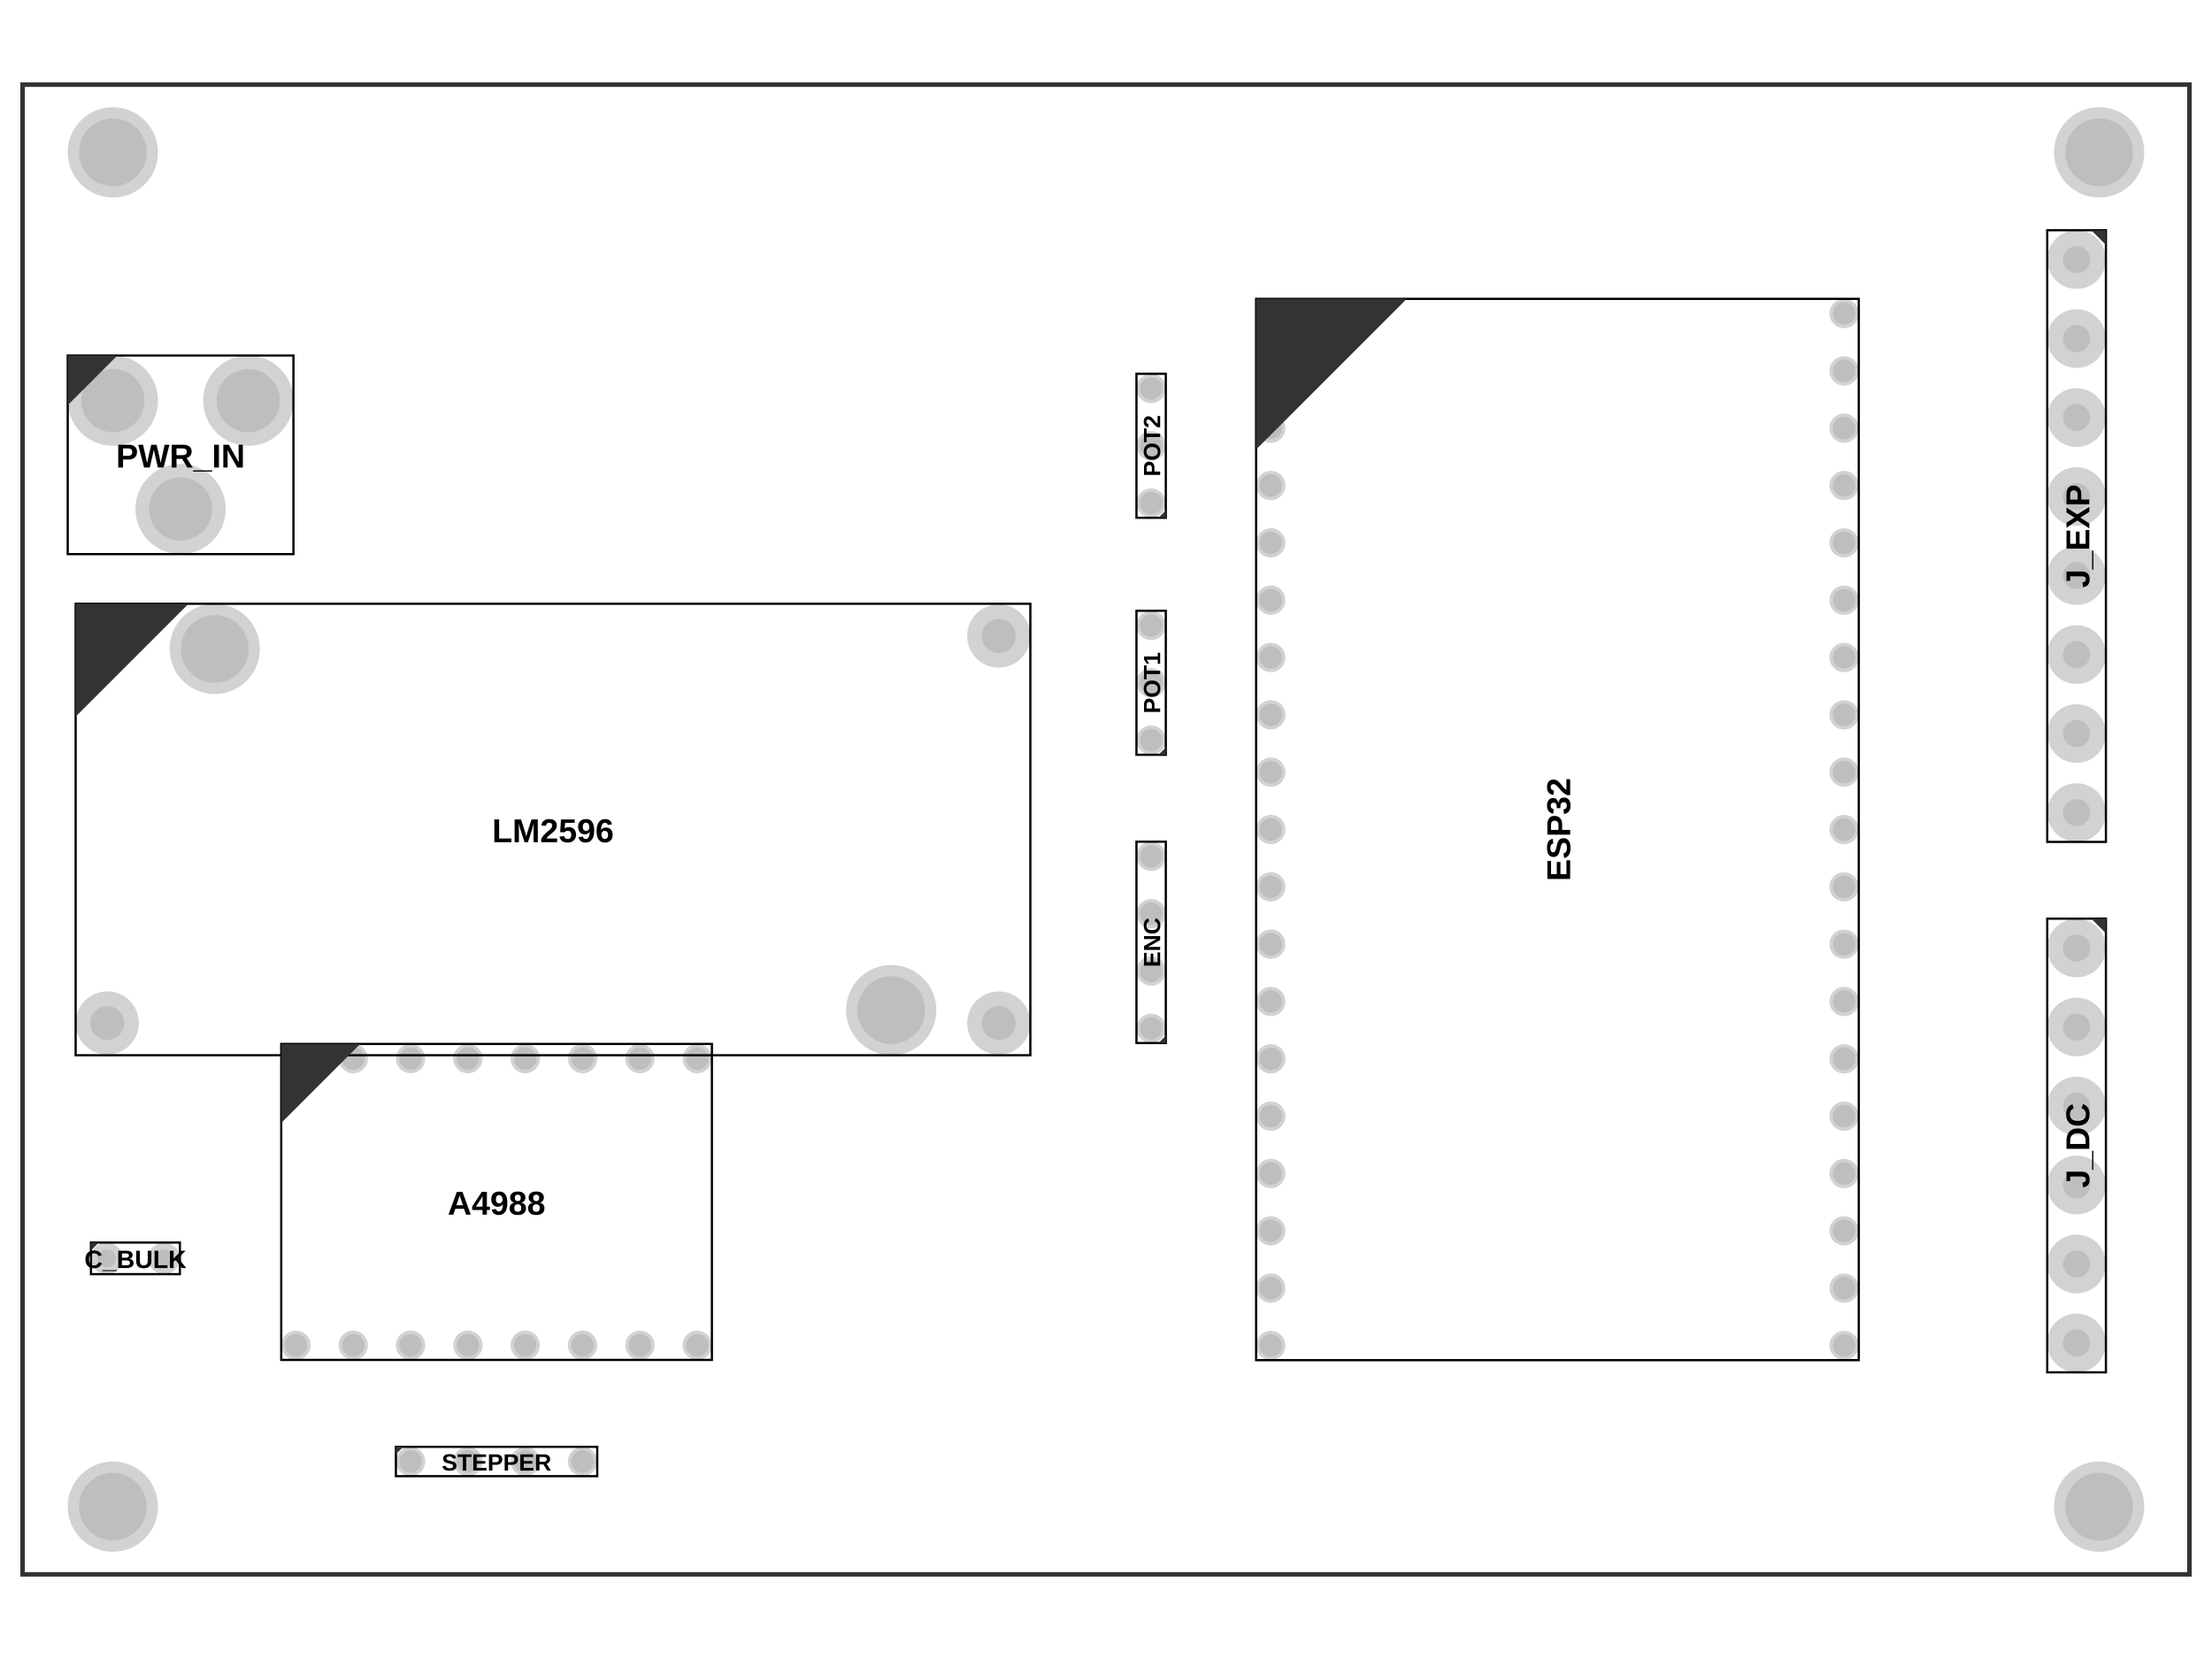
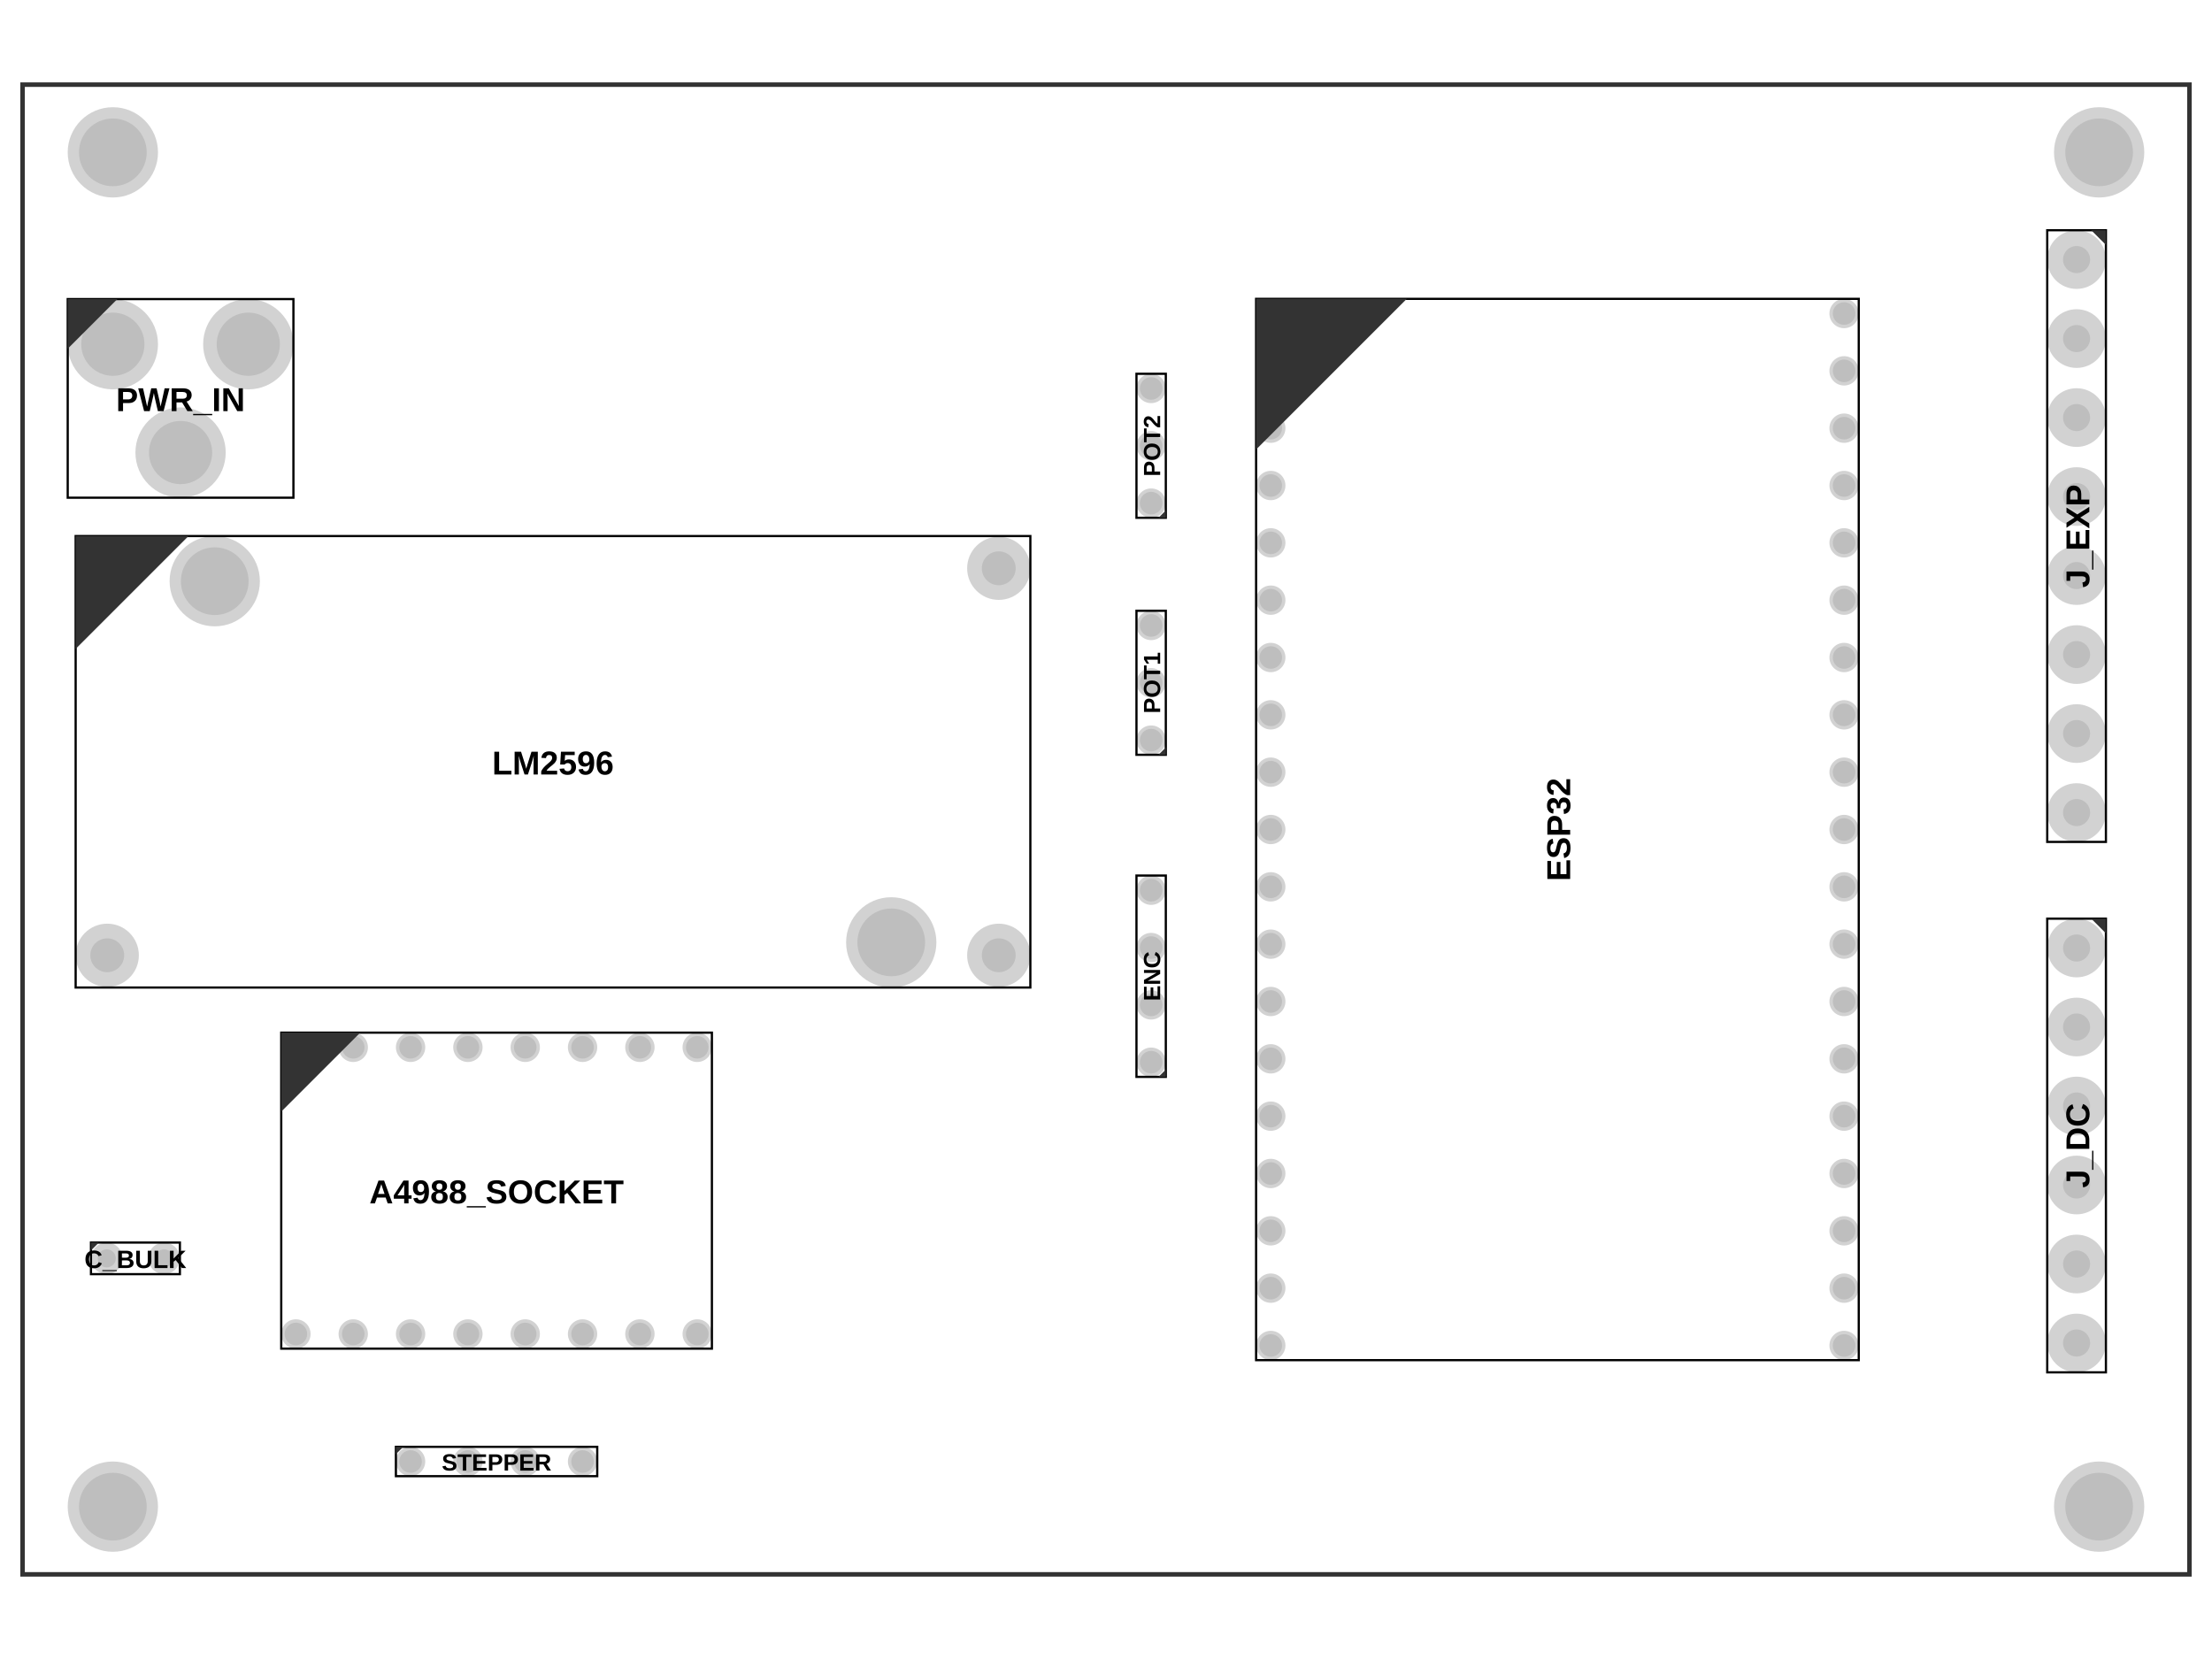
<svg xmlns="http://www.w3.org/2000/svg" width="800" height="600">
  <style>
              .assembly-component { 
                fill: none; 
                stroke: #000; 
              }
              .assembly-board { 
                fill: #f2f2f2; 
                stroke: rgb(0,0,0); 
                stroke-opacity: 0.8;
              }
              .assembly-component-label { 
                fill: #000; 
                font-family: Arial, serif;
                font-weight: bold;
                dominant-baseline: middle;
                text-anchor: middle;
              }
              .assembly-boundary { 
                fill: none; 
                stroke: #fff;
                stroke-width: 0.2; 
              }
            </style>
  <rect fill="#fff" x="0" y="0" width="800" height="600" />
  <rect class="assembly-boundary" x="8.163" y="30.612" width="783.673" height="538.776" />
  <path class="pcb-board" d="M 8.163 569.388 L 791.837 569.388 L 791.837 30.612 L 8.163 30.612 Z" fill="none" stroke="rgb(0,0,0)" stroke-opacity="0.8" stroke-width="1.633" />
  <g>
    <circle class="assembly-hole-outer" fill="rgb(210, 210, 210)" cx="40.816" cy="55.102" r="16.327" />
    <circle class="assembly-hole-inner" fill="rgb(190, 190, 190)" cx="40.816" cy="55.102" r="12.245" />
  </g>
  <g>
    <circle class="assembly-hole-outer" fill="rgb(210, 210, 210)" cx="759.184" cy="55.102" r="16.327" />
    <circle class="assembly-hole-inner" fill="rgb(190, 190, 190)" cx="759.184" cy="55.102" r="12.245" />
  </g>
  <g>
    <circle class="assembly-hole-outer" fill="rgb(210, 210, 210)" cx="40.816" cy="544.898" r="16.327" />
    <circle class="assembly-hole-inner" fill="rgb(190, 190, 190)" cx="40.816" cy="544.898" r="12.245" />
  </g>
  <g>
    <circle class="assembly-hole-outer" fill="rgb(210, 210, 210)" cx="759.184" cy="544.898" r="16.327" />
    <circle class="assembly-hole-inner" fill="rgb(190, 190, 190)" cx="759.184" cy="544.898" r="12.245" />
  </g>
  <g>
    <circle class="assembly-hole-outer" fill="rgb(210, 210, 210)" cx="459.592" cy="113.388" r="5.306" />
    <circle class="assembly-hole-inner" fill="rgb(190, 190, 190)" cx="459.592" cy="113.388" r="4.082" />
  </g>
  <g>
    <circle class="assembly-hole-outer" fill="rgb(210, 210, 210)" cx="459.592" cy="134.122" r="5.306" />
    <circle class="assembly-hole-inner" fill="rgb(190, 190, 190)" cx="459.592" cy="134.122" r="4.082" />
  </g>
  <g>
    <circle class="assembly-hole-outer" fill="rgb(210, 210, 210)" cx="459.592" cy="154.857" r="5.306" />
    <circle class="assembly-hole-inner" fill="rgb(190, 190, 190)" cx="459.592" cy="154.857" r="4.082" />
  </g>
  <g>
    <circle class="assembly-hole-outer" fill="rgb(210, 210, 210)" cx="459.592" cy="175.592" r="5.306" />
    <circle class="assembly-hole-inner" fill="rgb(190, 190, 190)" cx="459.592" cy="175.592" r="4.082" />
  </g>
  <g>
    <circle class="assembly-hole-outer" fill="rgb(210, 210, 210)" cx="459.592" cy="196.327" r="5.306" />
    <circle class="assembly-hole-inner" fill="rgb(190, 190, 190)" cx="459.592" cy="196.327" r="4.082" />
  </g>
  <g>
    <circle class="assembly-hole-outer" fill="rgb(210, 210, 210)" cx="459.592" cy="217.061" r="5.306" />
    <circle class="assembly-hole-inner" fill="rgb(190, 190, 190)" cx="459.592" cy="217.061" r="4.082" />
  </g>
  <g>
    <circle class="assembly-hole-outer" fill="rgb(210, 210, 210)" cx="459.592" cy="237.796" r="5.306" />
    <circle class="assembly-hole-inner" fill="rgb(190, 190, 190)" cx="459.592" cy="237.796" r="4.082" />
  </g>
  <g>
    <circle class="assembly-hole-outer" fill="rgb(210, 210, 210)" cx="459.592" cy="258.531" r="5.306" />
    <circle class="assembly-hole-inner" fill="rgb(190, 190, 190)" cx="459.592" cy="258.531" r="4.082" />
  </g>
  <g>
    <circle class="assembly-hole-outer" fill="rgb(210, 210, 210)" cx="459.592" cy="279.265" r="5.306" />
    <circle class="assembly-hole-inner" fill="rgb(190, 190, 190)" cx="459.592" cy="279.265" r="4.082" />
  </g>
  <g>
    <circle class="assembly-hole-outer" fill="rgb(210, 210, 210)" cx="459.592" cy="300" r="5.306" />
    <circle class="assembly-hole-inner" fill="rgb(190, 190, 190)" cx="459.592" cy="300" r="4.082" />
  </g>
  <g>
    <circle class="assembly-hole-outer" fill="rgb(210, 210, 210)" cx="459.592" cy="320.735" r="5.306" />
    <circle class="assembly-hole-inner" fill="rgb(190, 190, 190)" cx="459.592" cy="320.735" r="4.082" />
  </g>
  <g>
    <circle class="assembly-hole-outer" fill="rgb(210, 210, 210)" cx="459.592" cy="341.469" r="5.306" />
    <circle class="assembly-hole-inner" fill="rgb(190, 190, 190)" cx="459.592" cy="341.469" r="4.082" />
  </g>
  <g>
    <circle class="assembly-hole-outer" fill="rgb(210, 210, 210)" cx="459.592" cy="362.204" r="5.306" />
    <circle class="assembly-hole-inner" fill="rgb(190, 190, 190)" cx="459.592" cy="362.204" r="4.082" />
  </g>
  <g>
    <circle class="assembly-hole-outer" fill="rgb(210, 210, 210)" cx="459.592" cy="382.939" r="5.306" />
    <circle class="assembly-hole-inner" fill="rgb(190, 190, 190)" cx="459.592" cy="382.939" r="4.082" />
  </g>
  <g>
    <circle class="assembly-hole-outer" fill="rgb(210, 210, 210)" cx="459.592" cy="403.673" r="5.306" />
    <circle class="assembly-hole-inner" fill="rgb(190, 190, 190)" cx="459.592" cy="403.673" r="4.082" />
  </g>
  <g>
    <circle class="assembly-hole-outer" fill="rgb(210, 210, 210)" cx="459.592" cy="424.408" r="5.306" />
    <circle class="assembly-hole-inner" fill="rgb(190, 190, 190)" cx="459.592" cy="424.408" r="4.082" />
  </g>
  <g>
    <circle class="assembly-hole-outer" fill="rgb(210, 210, 210)" cx="459.592" cy="445.143" r="5.306" />
    <circle class="assembly-hole-inner" fill="rgb(190, 190, 190)" cx="459.592" cy="445.143" r="4.082" />
  </g>
  <g>
    <circle class="assembly-hole-outer" fill="rgb(210, 210, 210)" cx="459.592" cy="465.878" r="5.306" />
    <circle class="assembly-hole-inner" fill="rgb(190, 190, 190)" cx="459.592" cy="465.878" r="4.082" />
  </g>
  <g>
    <circle class="assembly-hole-outer" fill="rgb(210, 210, 210)" cx="459.592" cy="486.612" r="5.306" />
    <circle class="assembly-hole-inner" fill="rgb(190, 190, 190)" cx="459.592" cy="486.612" r="4.082" />
  </g>
  <g>
    <circle class="assembly-hole-outer" fill="rgb(210, 210, 210)" cx="666.939" cy="113.388" r="5.306" />
    <circle class="assembly-hole-inner" fill="rgb(190, 190, 190)" cx="666.939" cy="113.388" r="4.082" />
  </g>
  <g>
    <circle class="assembly-hole-outer" fill="rgb(210, 210, 210)" cx="666.939" cy="134.122" r="5.306" />
    <circle class="assembly-hole-inner" fill="rgb(190, 190, 190)" cx="666.939" cy="134.122" r="4.082" />
  </g>
  <g>
    <circle class="assembly-hole-outer" fill="rgb(210, 210, 210)" cx="666.939" cy="154.857" r="5.306" />
    <circle class="assembly-hole-inner" fill="rgb(190, 190, 190)" cx="666.939" cy="154.857" r="4.082" />
  </g>
  <g>
    <circle class="assembly-hole-outer" fill="rgb(210, 210, 210)" cx="666.939" cy="175.592" r="5.306" />
    <circle class="assembly-hole-inner" fill="rgb(190, 190, 190)" cx="666.939" cy="175.592" r="4.082" />
  </g>
  <g>
    <circle class="assembly-hole-outer" fill="rgb(210, 210, 210)" cx="666.939" cy="196.327" r="5.306" />
    <circle class="assembly-hole-inner" fill="rgb(190, 190, 190)" cx="666.939" cy="196.327" r="4.082" />
  </g>
  <g>
    <circle class="assembly-hole-outer" fill="rgb(210, 210, 210)" cx="666.939" cy="217.061" r="5.306" />
    <circle class="assembly-hole-inner" fill="rgb(190, 190, 190)" cx="666.939" cy="217.061" r="4.082" />
  </g>
  <g>
    <circle class="assembly-hole-outer" fill="rgb(210, 210, 210)" cx="666.939" cy="237.796" r="5.306" />
    <circle class="assembly-hole-inner" fill="rgb(190, 190, 190)" cx="666.939" cy="237.796" r="4.082" />
  </g>
  <g>
    <circle class="assembly-hole-outer" fill="rgb(210, 210, 210)" cx="666.939" cy="258.531" r="5.306" />
    <circle class="assembly-hole-inner" fill="rgb(190, 190, 190)" cx="666.939" cy="258.531" r="4.082" />
  </g>
  <g>
    <circle class="assembly-hole-outer" fill="rgb(210, 210, 210)" cx="666.939" cy="279.265" r="5.306" />
    <circle class="assembly-hole-inner" fill="rgb(190, 190, 190)" cx="666.939" cy="279.265" r="4.082" />
  </g>
  <g>
    <circle class="assembly-hole-outer" fill="rgb(210, 210, 210)" cx="666.939" cy="300" r="5.306" />
    <circle class="assembly-hole-inner" fill="rgb(190, 190, 190)" cx="666.939" cy="300" r="4.082" />
  </g>
  <g>
    <circle class="assembly-hole-outer" fill="rgb(210, 210, 210)" cx="666.939" cy="320.735" r="5.306" />
    <circle class="assembly-hole-inner" fill="rgb(190, 190, 190)" cx="666.939" cy="320.735" r="4.082" />
  </g>
  <g>
    <circle class="assembly-hole-outer" fill="rgb(210, 210, 210)" cx="666.939" cy="341.469" r="5.306" />
    <circle class="assembly-hole-inner" fill="rgb(190, 190, 190)" cx="666.939" cy="341.469" r="4.082" />
  </g>
  <g>
    <circle class="assembly-hole-outer" fill="rgb(210, 210, 210)" cx="666.939" cy="362.204" r="5.306" />
    <circle class="assembly-hole-inner" fill="rgb(190, 190, 190)" cx="666.939" cy="362.204" r="4.082" />
  </g>
  <g>
    <circle class="assembly-hole-outer" fill="rgb(210, 210, 210)" cx="666.939" cy="382.939" r="5.306" />
    <circle class="assembly-hole-inner" fill="rgb(190, 190, 190)" cx="666.939" cy="382.939" r="4.082" />
  </g>
  <g>
    <circle class="assembly-hole-outer" fill="rgb(210, 210, 210)" cx="666.939" cy="403.673" r="5.306" />
    <circle class="assembly-hole-inner" fill="rgb(190, 190, 190)" cx="666.939" cy="403.673" r="4.082" />
  </g>
  <g>
    <circle class="assembly-hole-outer" fill="rgb(210, 210, 210)" cx="666.939" cy="424.408" r="5.306" />
    <circle class="assembly-hole-inner" fill="rgb(190, 190, 190)" cx="666.939" cy="424.408" r="4.082" />
  </g>
  <g>
    <circle class="assembly-hole-outer" fill="rgb(210, 210, 210)" cx="666.939" cy="445.143" r="5.306" />
    <circle class="assembly-hole-inner" fill="rgb(190, 190, 190)" cx="666.939" cy="445.143" r="4.082" />
  </g>
  <g>
    <circle class="assembly-hole-outer" fill="rgb(210, 210, 210)" cx="666.939" cy="465.878" r="5.306" />
    <circle class="assembly-hole-inner" fill="rgb(190, 190, 190)" cx="666.939" cy="465.878" r="4.082" />
  </g>
  <g>
    <circle class="assembly-hole-outer" fill="rgb(210, 210, 210)" cx="666.939" cy="486.612" r="5.306" />
    <circle class="assembly-hole-inner" fill="rgb(190, 190, 190)" cx="666.939" cy="486.612" r="4.082" />
  </g>
  <g>
-     <circle class="assembly-hole-outer" fill="rgb(210, 210, 210)" cx="38.788" cy="230.02" r="11.429" />
-     <circle class="assembly-hole-inner" fill="rgb(190, 190, 190)" cx="38.788" cy="230.02" r="6.122" />
-   </g>
-   <g>
-     <circle class="assembly-hole-outer" fill="rgb(210, 210, 210)" cx="38.788" cy="369.98" r="11.429" />
-     <circle class="assembly-hole-inner" fill="rgb(190, 190, 190)" cx="38.788" cy="369.98" r="6.122" />
-   </g>
-   <g>
-     <circle class="assembly-hole-outer" fill="rgb(210, 210, 210)" cx="361.212" cy="230.02" r="11.429" />
-     <circle class="assembly-hole-inner" fill="rgb(190, 190, 190)" cx="361.212" cy="230.02" r="6.122" />
-   </g>
-   <g>
-     <circle class="assembly-hole-outer" fill="rgb(210, 210, 210)" cx="361.212" cy="369.98" r="11.429" />
-     <circle class="assembly-hole-inner" fill="rgb(190, 190, 190)" cx="361.212" cy="369.98" r="6.122" />
-   </g>
-   <g>
-     <circle class="assembly-hole-outer" fill="rgb(210, 210, 210)" cx="77.665" cy="234.686" r="16.327" />
-     <circle class="assembly-hole-inner" fill="rgb(190, 190, 190)" cx="77.665" cy="234.686" r="12.245" />
-   </g>
-   <g>
-     <circle class="assembly-hole-outer" fill="rgb(210, 210, 210)" cx="322.335" cy="365.314" r="16.327" />
-     <circle class="assembly-hole-inner" fill="rgb(190, 190, 190)" cx="322.335" cy="365.314" r="12.245" />
-   </g>
-   <g>
-     <circle class="assembly-hole-outer" fill="rgb(210, 210, 210)" cx="40.816" cy="144.898" r="16.327" />
-     <circle class="assembly-hole-inner" fill="rgb(190, 190, 190)" cx="40.816" cy="144.898" r="11.429" />
-   </g>
-   <g>
-     <circle class="assembly-hole-outer" fill="rgb(210, 210, 210)" cx="89.796" cy="144.898" r="16.327" />
-     <circle class="assembly-hole-inner" fill="rgb(190, 190, 190)" cx="89.796" cy="144.898" r="11.429" />
-   </g>
-   <g>
-     <circle class="assembly-hole-outer" fill="rgb(210, 210, 210)" cx="65.306" cy="184.082" r="16.327" />
-     <circle class="assembly-hole-inner" fill="rgb(190, 190, 190)" cx="65.306" cy="184.082" r="11.429" />
-   </g>
-   <g>
-     <circle class="assembly-hole-outer" fill="rgb(210, 210, 210)" cx="107.02" cy="382.857" r="5.306" />
-     <circle class="assembly-hole-inner" fill="rgb(190, 190, 190)" cx="107.02" cy="382.857" r="4.082" />
-   </g>
-   <g>
-     <circle class="assembly-hole-outer" fill="rgb(210, 210, 210)" cx="127.755" cy="382.857" r="5.306" />
-     <circle class="assembly-hole-inner" fill="rgb(190, 190, 190)" cx="127.755" cy="382.857" r="4.082" />
-   </g>
-   <g>
-     <circle class="assembly-hole-outer" fill="rgb(210, 210, 210)" cx="148.49" cy="382.857" r="5.306" />
-     <circle class="assembly-hole-inner" fill="rgb(190, 190, 190)" cx="148.49" cy="382.857" r="4.082" />
-   </g>
-   <g>
-     <circle class="assembly-hole-outer" fill="rgb(210, 210, 210)" cx="169.224" cy="382.857" r="5.306" />
-     <circle class="assembly-hole-inner" fill="rgb(190, 190, 190)" cx="169.224" cy="382.857" r="4.082" />
-   </g>
-   <g>
-     <circle class="assembly-hole-outer" fill="rgb(210, 210, 210)" cx="189.959" cy="382.857" r="5.306" />
-     <circle class="assembly-hole-inner" fill="rgb(190, 190, 190)" cx="189.959" cy="382.857" r="4.082" />
-   </g>
-   <g>
-     <circle class="assembly-hole-outer" fill="rgb(210, 210, 210)" cx="210.694" cy="382.857" r="5.306" />
-     <circle class="assembly-hole-inner" fill="rgb(190, 190, 190)" cx="210.694" cy="382.857" r="4.082" />
-   </g>
-   <g>
-     <circle class="assembly-hole-outer" fill="rgb(210, 210, 210)" cx="231.429" cy="382.857" r="5.306" />
-     <circle class="assembly-hole-inner" fill="rgb(190, 190, 190)" cx="231.429" cy="382.857" r="4.082" />
-   </g>
-   <g>
-     <circle class="assembly-hole-outer" fill="rgb(210, 210, 210)" cx="252.163" cy="382.857" r="5.306" />
-     <circle class="assembly-hole-inner" fill="rgb(190, 190, 190)" cx="252.163" cy="382.857" r="4.082" />
-   </g>
-   <g>
-     <circle class="assembly-hole-outer" fill="rgb(210, 210, 210)" cx="107.02" cy="486.531" r="5.306" />
-     <circle class="assembly-hole-inner" fill="rgb(190, 190, 190)" cx="107.02" cy="486.531" r="4.082" />
-   </g>
-   <g>
-     <circle class="assembly-hole-outer" fill="rgb(210, 210, 210)" cx="127.755" cy="486.531" r="5.306" />
-     <circle class="assembly-hole-inner" fill="rgb(190, 190, 190)" cx="127.755" cy="486.531" r="4.082" />
-   </g>
-   <g>
-     <circle class="assembly-hole-outer" fill="rgb(210, 210, 210)" cx="148.49" cy="486.531" r="5.306" />
-     <circle class="assembly-hole-inner" fill="rgb(190, 190, 190)" cx="148.49" cy="486.531" r="4.082" />
-   </g>
-   <g>
-     <circle class="assembly-hole-outer" fill="rgb(210, 210, 210)" cx="169.224" cy="486.531" r="5.306" />
-     <circle class="assembly-hole-inner" fill="rgb(190, 190, 190)" cx="169.224" cy="486.531" r="4.082" />
-   </g>
-   <g>
-     <circle class="assembly-hole-outer" fill="rgb(210, 210, 210)" cx="189.959" cy="486.531" r="5.306" />
-     <circle class="assembly-hole-inner" fill="rgb(190, 190, 190)" cx="189.959" cy="486.531" r="4.082" />
-   </g>
-   <g>
-     <circle class="assembly-hole-outer" fill="rgb(210, 210, 210)" cx="210.694" cy="486.531" r="5.306" />
-     <circle class="assembly-hole-inner" fill="rgb(190, 190, 190)" cx="210.694" cy="486.531" r="4.082" />
-   </g>
-   <g>
-     <circle class="assembly-hole-outer" fill="rgb(210, 210, 210)" cx="231.429" cy="486.531" r="5.306" />
-     <circle class="assembly-hole-inner" fill="rgb(190, 190, 190)" cx="231.429" cy="486.531" r="4.082" />
-   </g>
-   <g>
-     <circle class="assembly-hole-outer" fill="rgb(210, 210, 210)" cx="252.163" cy="486.531" r="5.306" />
-     <circle class="assembly-hole-inner" fill="rgb(190, 190, 190)" cx="252.163" cy="486.531" r="4.082" />
+     <circle class="assembly-hole-outer" fill="rgb(210, 210, 210)" cx="38.788" cy="205.531" r="11.429" />
+     <circle class="assembly-hole-inner" fill="rgb(190, 190, 190)" cx="38.788" cy="205.531" r="6.122" />
+   </g>
+   <g>
+     <circle class="assembly-hole-outer" fill="rgb(210, 210, 210)" cx="38.788" cy="345.49" r="11.429" />
+     <circle class="assembly-hole-inner" fill="rgb(190, 190, 190)" cx="38.788" cy="345.49" r="6.122" />
+   </g>
+   <g>
+     <circle class="assembly-hole-outer" fill="rgb(210, 210, 210)" cx="361.212" cy="205.531" r="11.429" />
+     <circle class="assembly-hole-inner" fill="rgb(190, 190, 190)" cx="361.212" cy="205.531" r="6.122" />
+   </g>
+   <g>
+     <circle class="assembly-hole-outer" fill="rgb(210, 210, 210)" cx="361.212" cy="345.49" r="11.429" />
+     <circle class="assembly-hole-inner" fill="rgb(190, 190, 190)" cx="361.212" cy="345.49" r="6.122" />
+   </g>
+   <g>
+     <circle class="assembly-hole-outer" fill="rgb(210, 210, 210)" cx="77.665" cy="210.196" r="16.327" />
+     <circle class="assembly-hole-inner" fill="rgb(190, 190, 190)" cx="77.665" cy="210.196" r="12.245" />
+   </g>
+   <g>
+     <circle class="assembly-hole-outer" fill="rgb(210, 210, 210)" cx="322.335" cy="340.824" r="16.327" />
+     <circle class="assembly-hole-inner" fill="rgb(190, 190, 190)" cx="322.335" cy="340.824" r="12.245" />
+   </g>
+   <g>
+     <circle class="assembly-hole-outer" fill="rgb(210, 210, 210)" cx="40.816" cy="124.49" r="16.327" />
+     <circle class="assembly-hole-inner" fill="rgb(190, 190, 190)" cx="40.816" cy="124.49" r="11.429" />
+   </g>
+   <g>
+     <circle class="assembly-hole-outer" fill="rgb(210, 210, 210)" cx="89.796" cy="124.49" r="16.327" />
+     <circle class="assembly-hole-inner" fill="rgb(190, 190, 190)" cx="89.796" cy="124.49" r="11.429" />
+   </g>
+   <g>
+     <circle class="assembly-hole-outer" fill="rgb(210, 210, 210)" cx="65.306" cy="163.673" r="16.327" />
+     <circle class="assembly-hole-inner" fill="rgb(190, 190, 190)" cx="65.306" cy="163.673" r="11.429" />
+   </g>
+   <g>
+     <circle class="assembly-hole-outer" fill="rgb(210, 210, 210)" cx="107.02" cy="378.776" r="5.306" />
+     <circle class="assembly-hole-inner" fill="rgb(190, 190, 190)" cx="107.02" cy="378.776" r="4.082" />
+   </g>
+   <g>
+     <circle class="assembly-hole-outer" fill="rgb(210, 210, 210)" cx="127.755" cy="378.776" r="5.306" />
+     <circle class="assembly-hole-inner" fill="rgb(190, 190, 190)" cx="127.755" cy="378.776" r="4.082" />
+   </g>
+   <g>
+     <circle class="assembly-hole-outer" fill="rgb(210, 210, 210)" cx="148.49" cy="378.776" r="5.306" />
+     <circle class="assembly-hole-inner" fill="rgb(190, 190, 190)" cx="148.49" cy="378.776" r="4.082" />
+   </g>
+   <g>
+     <circle class="assembly-hole-outer" fill="rgb(210, 210, 210)" cx="169.224" cy="378.776" r="5.306" />
+     <circle class="assembly-hole-inner" fill="rgb(190, 190, 190)" cx="169.224" cy="378.776" r="4.082" />
+   </g>
+   <g>
+     <circle class="assembly-hole-outer" fill="rgb(210, 210, 210)" cx="189.959" cy="378.776" r="5.306" />
+     <circle class="assembly-hole-inner" fill="rgb(190, 190, 190)" cx="189.959" cy="378.776" r="4.082" />
+   </g>
+   <g>
+     <circle class="assembly-hole-outer" fill="rgb(210, 210, 210)" cx="210.694" cy="378.776" r="5.306" />
+     <circle class="assembly-hole-inner" fill="rgb(190, 190, 190)" cx="210.694" cy="378.776" r="4.082" />
+   </g>
+   <g>
+     <circle class="assembly-hole-outer" fill="rgb(210, 210, 210)" cx="231.429" cy="378.776" r="5.306" />
+     <circle class="assembly-hole-inner" fill="rgb(190, 190, 190)" cx="231.429" cy="378.776" r="4.082" />
+   </g>
+   <g>
+     <circle class="assembly-hole-outer" fill="rgb(210, 210, 210)" cx="252.163" cy="378.776" r="5.306" />
+     <circle class="assembly-hole-inner" fill="rgb(190, 190, 190)" cx="252.163" cy="378.776" r="4.082" />
+   </g>
+   <g>
+     <circle class="assembly-hole-outer" fill="rgb(210, 210, 210)" cx="107.02" cy="482.449" r="5.306" />
+     <circle class="assembly-hole-inner" fill="rgb(190, 190, 190)" cx="107.02" cy="482.449" r="4.082" />
+   </g>
+   <g>
+     <circle class="assembly-hole-outer" fill="rgb(210, 210, 210)" cx="127.755" cy="482.449" r="5.306" />
+     <circle class="assembly-hole-inner" fill="rgb(190, 190, 190)" cx="127.755" cy="482.449" r="4.082" />
+   </g>
+   <g>
+     <circle class="assembly-hole-outer" fill="rgb(210, 210, 210)" cx="148.49" cy="482.449" r="5.306" />
+     <circle class="assembly-hole-inner" fill="rgb(190, 190, 190)" cx="148.49" cy="482.449" r="4.082" />
+   </g>
+   <g>
+     <circle class="assembly-hole-outer" fill="rgb(210, 210, 210)" cx="169.224" cy="482.449" r="5.306" />
+     <circle class="assembly-hole-inner" fill="rgb(190, 190, 190)" cx="169.224" cy="482.449" r="4.082" />
+   </g>
+   <g>
+     <circle class="assembly-hole-outer" fill="rgb(210, 210, 210)" cx="189.959" cy="482.449" r="5.306" />
+     <circle class="assembly-hole-inner" fill="rgb(190, 190, 190)" cx="189.959" cy="482.449" r="4.082" />
+   </g>
+   <g>
+     <circle class="assembly-hole-outer" fill="rgb(210, 210, 210)" cx="210.694" cy="482.449" r="5.306" />
+     <circle class="assembly-hole-inner" fill="rgb(190, 190, 190)" cx="210.694" cy="482.449" r="4.082" />
+   </g>
+   <g>
+     <circle class="assembly-hole-outer" fill="rgb(210, 210, 210)" cx="231.429" cy="482.449" r="5.306" />
+     <circle class="assembly-hole-inner" fill="rgb(190, 190, 190)" cx="231.429" cy="482.449" r="4.082" />
+   </g>
+   <g>
+     <circle class="assembly-hole-outer" fill="rgb(210, 210, 210)" cx="252.163" cy="482.449" r="5.306" />
+     <circle class="assembly-hole-inner" fill="rgb(190, 190, 190)" cx="252.163" cy="482.449" r="4.082" />
  </g>
  <g>
    <circle class="assembly-hole-outer" fill="rgb(210, 210, 210)" cx="38.612" cy="455.102" r="5.714" />
    <circle class="assembly-hole-inner" fill="rgb(190, 190, 190)" cx="38.612" cy="455.102" r="3.265" />
  </g>
  <g>
    <circle class="assembly-hole-outer" fill="rgb(210, 210, 210)" cx="59.347" cy="455.102" r="5.714" />
    <circle class="assembly-hole-inner" fill="rgb(190, 190, 190)" cx="59.347" cy="455.102" r="3.265" />
  </g>
  <g>
    <circle class="assembly-hole-outer" fill="rgb(210, 210, 210)" cx="148.49" cy="528.571" r="5.306" />
    <circle class="assembly-hole-inner" fill="rgb(190, 190, 190)" cx="148.49" cy="528.571" r="4.082" />
  </g>
  <g>
    <circle class="assembly-hole-outer" fill="rgb(210, 210, 210)" cx="169.224" cy="528.571" r="5.306" />
    <circle class="assembly-hole-inner" fill="rgb(190, 190, 190)" cx="169.224" cy="528.571" r="4.082" />
  </g>
  <g>
    <circle class="assembly-hole-outer" fill="rgb(210, 210, 210)" cx="189.959" cy="528.571" r="5.306" />
    <circle class="assembly-hole-inner" fill="rgb(190, 190, 190)" cx="189.959" cy="528.571" r="4.082" />
  </g>
  <g>
    <circle class="assembly-hole-outer" fill="rgb(210, 210, 210)" cx="210.694" cy="528.571" r="5.306" />
    <circle class="assembly-hole-inner" fill="rgb(190, 190, 190)" cx="210.694" cy="528.571" r="4.082" />
  </g>
  <g>
    <circle class="assembly-hole-outer" fill="rgb(210, 210, 210)" cx="416.327" cy="181.959" r="5.306" />
    <circle class="assembly-hole-inner" fill="rgb(190, 190, 190)" cx="416.327" cy="181.959" r="4.082" />
  </g>
  <g>
    <circle class="assembly-hole-outer" fill="rgb(210, 210, 210)" cx="416.327" cy="161.224" r="5.306" />
    <circle class="assembly-hole-inner" fill="rgb(190, 190, 190)" cx="416.327" cy="161.224" r="4.082" />
  </g>
  <g>
    <circle class="assembly-hole-outer" fill="rgb(210, 210, 210)" cx="416.327" cy="140.49" r="5.306" />
    <circle class="assembly-hole-inner" fill="rgb(190, 190, 190)" cx="416.327" cy="140.49" r="4.082" />
  </g>
  <g>
    <circle class="assembly-hole-outer" fill="rgb(210, 210, 210)" cx="416.327" cy="267.673" r="5.306" />
    <circle class="assembly-hole-inner" fill="rgb(190, 190, 190)" cx="416.327" cy="267.673" r="4.082" />
  </g>
  <g>
    <circle class="assembly-hole-outer" fill="rgb(210, 210, 210)" cx="416.327" cy="246.939" r="5.306" />
    <circle class="assembly-hole-inner" fill="rgb(190, 190, 190)" cx="416.327" cy="246.939" r="4.082" />
  </g>
  <g>
    <circle class="assembly-hole-outer" fill="rgb(210, 210, 210)" cx="416.327" cy="226.204" r="5.306" />
    <circle class="assembly-hole-inner" fill="rgb(190, 190, 190)" cx="416.327" cy="226.204" r="4.082" />
  </g>
  <g>
-     <circle class="assembly-hole-outer" fill="rgb(210, 210, 210)" cx="416.327" cy="371.918" r="5.306" />
-     <circle class="assembly-hole-inner" fill="rgb(190, 190, 190)" cx="416.327" cy="371.918" r="4.082" />
-   </g>
-   <g>
-     <circle class="assembly-hole-outer" fill="rgb(210, 210, 210)" cx="416.327" cy="351.184" r="5.306" />
-     <circle class="assembly-hole-inner" fill="rgb(190, 190, 190)" cx="416.327" cy="351.184" r="4.082" />
-   </g>
-   <g>
-     <circle class="assembly-hole-outer" fill="rgb(210, 210, 210)" cx="416.327" cy="330.449" r="5.306" />
-     <circle class="assembly-hole-inner" fill="rgb(190, 190, 190)" cx="416.327" cy="330.449" r="4.082" />
-   </g>
-   <g>
-     <circle class="assembly-hole-outer" fill="rgb(210, 210, 210)" cx="416.327" cy="309.714" r="5.306" />
-     <circle class="assembly-hole-inner" fill="rgb(190, 190, 190)" cx="416.327" cy="309.714" r="4.082" />
+     <circle class="assembly-hole-outer" fill="rgb(210, 210, 210)" cx="416.327" cy="384.163" r="5.306" />
+     <circle class="assembly-hole-inner" fill="rgb(190, 190, 190)" cx="416.327" cy="384.163" r="4.082" />
+   </g>
+   <g>
+     <circle class="assembly-hole-outer" fill="rgb(210, 210, 210)" cx="416.327" cy="363.429" r="5.306" />
+     <circle class="assembly-hole-inner" fill="rgb(190, 190, 190)" cx="416.327" cy="363.429" r="4.082" />
+   </g>
+   <g>
+     <circle class="assembly-hole-outer" fill="rgb(210, 210, 210)" cx="416.327" cy="342.694" r="5.306" />
+     <circle class="assembly-hole-inner" fill="rgb(190, 190, 190)" cx="416.327" cy="342.694" r="4.082" />
+   </g>
+   <g>
+     <circle class="assembly-hole-outer" fill="rgb(210, 210, 210)" cx="416.327" cy="321.959" r="5.306" />
+     <circle class="assembly-hole-inner" fill="rgb(190, 190, 190)" cx="416.327" cy="321.959" r="4.082" />
  </g>
  <g>
    <circle class="assembly-hole-outer" fill="rgb(210, 210, 210)" cx="751.02" cy="342.857" r="10.612" />
    <circle class="assembly-hole-inner" fill="rgb(190, 190, 190)" cx="751.02" cy="342.857" r="4.898" />
  </g>
  <g>
    <circle class="assembly-hole-outer" fill="rgb(210, 210, 210)" cx="751.02" cy="371.429" r="10.612" />
    <circle class="assembly-hole-inner" fill="rgb(190, 190, 190)" cx="751.02" cy="371.429" r="4.898" />
  </g>
  <g>
    <circle class="assembly-hole-outer" fill="rgb(210, 210, 210)" cx="751.02" cy="400" r="10.612" />
    <circle class="assembly-hole-inner" fill="rgb(190, 190, 190)" cx="751.02" cy="400" r="4.898" />
  </g>
  <g>
    <circle class="assembly-hole-outer" fill="rgb(210, 210, 210)" cx="751.02" cy="428.571" r="10.612" />
    <circle class="assembly-hole-inner" fill="rgb(190, 190, 190)" cx="751.02" cy="428.571" r="4.898" />
  </g>
  <g>
    <circle class="assembly-hole-outer" fill="rgb(210, 210, 210)" cx="751.02" cy="457.143" r="10.612" />
    <circle class="assembly-hole-inner" fill="rgb(190, 190, 190)" cx="751.02" cy="457.143" r="4.898" />
  </g>
  <g>
    <circle class="assembly-hole-outer" fill="rgb(210, 210, 210)" cx="751.02" cy="485.714" r="10.612" />
    <circle class="assembly-hole-inner" fill="rgb(190, 190, 190)" cx="751.02" cy="485.714" r="4.898" />
  </g>
  <g>
    <circle class="assembly-hole-outer" fill="rgb(210, 210, 210)" cx="751.02" cy="93.878" r="10.612" />
    <circle class="assembly-hole-inner" fill="rgb(190, 190, 190)" cx="751.02" cy="93.878" r="4.898" />
  </g>
  <g>
    <circle class="assembly-hole-outer" fill="rgb(210, 210, 210)" cx="751.02" cy="122.449" r="10.612" />
    <circle class="assembly-hole-inner" fill="rgb(190, 190, 190)" cx="751.02" cy="122.449" r="4.898" />
  </g>
  <g>
    <circle class="assembly-hole-outer" fill="rgb(210, 210, 210)" cx="751.02" cy="151.02" r="10.612" />
    <circle class="assembly-hole-inner" fill="rgb(190, 190, 190)" cx="751.02" cy="151.02" r="4.898" />
  </g>
  <g>
    <circle class="assembly-hole-outer" fill="rgb(210, 210, 210)" cx="751.02" cy="179.592" r="10.612" />
    <circle class="assembly-hole-inner" fill="rgb(190, 190, 190)" cx="751.02" cy="179.592" r="4.898" />
  </g>
  <g>
    <circle class="assembly-hole-outer" fill="rgb(210, 210, 210)" cx="751.02" cy="208.163" r="10.612" />
    <circle class="assembly-hole-inner" fill="rgb(190, 190, 190)" cx="751.02" cy="208.163" r="4.898" />
  </g>
  <g>
    <circle class="assembly-hole-outer" fill="rgb(210, 210, 210)" cx="751.02" cy="236.735" r="10.612" />
    <circle class="assembly-hole-inner" fill="rgb(190, 190, 190)" cx="751.02" cy="236.735" r="4.898" />
  </g>
  <g>
    <circle class="assembly-hole-outer" fill="rgb(210, 210, 210)" cx="751.02" cy="265.306" r="10.612" />
    <circle class="assembly-hole-inner" fill="rgb(190, 190, 190)" cx="751.02" cy="265.306" r="4.898" />
  </g>
  <g>
    <circle class="assembly-hole-outer" fill="rgb(210, 210, 210)" cx="751.02" cy="293.878" r="10.612" />
    <circle class="assembly-hole-inner" fill="rgb(190, 190, 190)" cx="751.02" cy="293.878" r="4.898" />
  </g>
  <g transform="translate(563.2653, 300) scale(1, -1)">
    <path class="assembly-component" d="M-108.98,-191.918 L108.98,-191.918 L108.98,191.918 L-108.98,191.918 Z" stroke-width="0.80" transform="rotate(0)" stroke-dasharray="" />
    <text x="0" y="0" class="assembly-component-label" text-anchor="middle" dy=".10em" style="pointer-events: none" font-size="12px" transform="rotate(90) scale(1, -1)">ESP32</text>
    <polygon class="assembly-pin1-indicator" points="-108.98,191.918 -54.49,191.918 -108.98,137.429" fill="#333" stroke="none" transform="rotate(0)" />
  </g>
-   <g transform="translate(200, 300) scale(1, -1)">
+   <g transform="translate(200, 275.5102) scale(1, -1)">
    <path class="assembly-component" d="M-172.641,-81.641 L172.641,-81.641 L172.641,81.641 L-172.641,81.641 Z" stroke-width="0.80" transform="rotate(0)" stroke-dasharray="" />
    <text x="0" y="0" class="assembly-component-label" text-anchor="middle" dy=".10em" style="pointer-events: none" font-size="12px" transform="scale(1, -1)">LM2596</text>
    <polygon class="assembly-pin1-indicator" points="-172.641,81.641 -131.82,81.641 -172.641,40.82" fill="#333" stroke="none" transform="rotate(0)" />
  </g>
-   <g transform="translate(65.30612, 164.4898) scale(1, -1)">
+   <g transform="translate(65.30612, 144.0816) scale(1, -1)">
    <path class="assembly-component" d="M-40.816,-35.918 L40.816,-35.918 L40.816,35.918 L-40.816,35.918 Z" stroke-width="0.80" transform="rotate(0)" stroke-dasharray="" />
    <text x="0" y="0" class="assembly-component-label" text-anchor="middle" dy=".10em" style="pointer-events: none" font-size="12px" transform="scale(1, -1)">PWR_IN</text>
    <polygon class="assembly-pin1-indicator" points="-40.816,35.918 -22.857,35.918 -40.816,17.959" fill="#333" stroke="none" transform="rotate(0)" />
  </g>
-   <g transform="translate(179.5918, 434.6939) scale(1, -1)">
+   <g transform="translate(179.5918, 430.6122) scale(1, -1)">
    <path class="assembly-component" d="M-77.878,-57.143 L77.878,-57.143 L77.878,57.143 L-77.878,57.143 Z" stroke-width="0.80" transform="rotate(0)" stroke-dasharray="" />
-     <text x="0" y="0" class="assembly-component-label" text-anchor="middle" dy=".10em" style="pointer-events: none" font-size="12px" transform="scale(1, -1)">A4988</text>
+     <text x="0" y="0" class="assembly-component-label" text-anchor="middle" dy=".10em" style="pointer-events: none" font-size="12px" transform="scale(1, -1)">A4988_SOCKET</text>
    <polygon class="assembly-pin1-indicator" points="-77.878,57.143 -49.306,57.143 -77.878,28.571" fill="#333" stroke="none" transform="rotate(0)" />
  </g>
  <g transform="translate(48.97959, 455.102) scale(1, -1)">
    <path class="assembly-component" d="M-16.082,-5.714 L16.082,-5.714 L16.082,5.714 L-16.082,5.714 Z" stroke-width="0.80" transform="rotate(0)" stroke-dasharray="" />
    <text x="0" y="0" class="assembly-component-label" text-anchor="middle" dy=".10em" style="pointer-events: none" font-size="9.1px" transform="scale(1, -1)">C_BULK</text>
    <polygon class="assembly-pin1-indicator" points="-16.082,5.714 -13.224,5.714 -16.082,2.857" fill="#333" stroke="none" transform="rotate(0)" />
  </g>
  <g transform="translate(179.5918, 528.5714) scale(1, -1)">
    <path class="assembly-component" d="M-36.408,-5.306 L36.408,-5.306 L36.408,5.306 L-36.408,5.306 Z" stroke-width="0.80" transform="rotate(0)" stroke-dasharray="" />
    <text x="0" y="0" class="assembly-component-label" text-anchor="middle" dy=".10em" style="pointer-events: none" font-size="8.5px" transform="scale(1, -1)">STEPPER</text>
    <polygon class="assembly-pin1-indicator" points="-36.408,5.306 -33.755,5.306 -36.408,2.653" fill="#333" stroke="none" transform="rotate(0)" />
  </g>
  <g transform="translate(416.3265, 161.2245) scale(1, -1)">
    <path class="assembly-component" d="M-5.306,-26.041 L5.306,-26.041 L5.306,26.041 L-5.306,26.041 Z" stroke-width="0.80" transform="rotate(0)" stroke-dasharray="" />
    <text x="0" y="0" class="assembly-component-label" text-anchor="middle" dy=".10em" style="pointer-events: none" font-size="8.5px" transform="rotate(90) scale(1, -1)">POT2</text>
    <polygon class="assembly-pin1-indicator" points="5.306,-26.041 2.653,-26.041 5.306,-23.388" fill="#333" stroke="none" transform="rotate(0)" />
  </g>
  <g transform="translate(416.3265, 246.9388) scale(1, -1)">
    <path class="assembly-component" d="M-5.306,-26.041 L5.306,-26.041 L5.306,26.041 L-5.306,26.041 Z" stroke-width="0.80" transform="rotate(0)" stroke-dasharray="" />
    <text x="0" y="0" class="assembly-component-label" text-anchor="middle" dy=".10em" style="pointer-events: none" font-size="8.5px" transform="rotate(90) scale(1, -1)">POT1</text>
    <polygon class="assembly-pin1-indicator" points="5.306,-26.041 2.653,-26.041 5.306,-23.388" fill="#333" stroke="none" transform="rotate(0)" />
  </g>
-   <g transform="translate(416.3265, 340.8163) scale(1, -1)">
+   <g transform="translate(416.3265, 353.0612) scale(1, -1)">
    <path class="assembly-component" d="M-5.306,-36.408 L5.306,-36.408 L5.306,36.408 L-5.306,36.408 Z" stroke-width="0.80" transform="rotate(0)" stroke-dasharray="" />
    <text x="0" y="0" class="assembly-component-label" text-anchor="middle" dy=".10em" style="pointer-events: none" font-size="8.5px" transform="rotate(90) scale(1, -1)">ENC</text>
    <polygon class="assembly-pin1-indicator" points="5.306,-36.408 2.653,-36.408 5.306,-33.755" fill="#333" stroke="none" transform="rotate(0)" />
  </g>
  <g transform="translate(751.0204, 414.2857) scale(1, -1)">
    <path class="assembly-component" d="M-10.612,-82.041 L10.612,-82.041 L10.612,82.041 L-10.612,82.041 Z" stroke-width="0.80" transform="rotate(0)" stroke-dasharray="" />
    <text x="0" y="0" class="assembly-component-label" text-anchor="middle" dy=".10em" style="pointer-events: none" font-size="12px" transform="rotate(90) scale(1, -1)">J_DC</text>
    <polygon class="assembly-pin1-indicator" points="10.612,82.041 5.306,82.041 10.612,76.735" fill="#333" stroke="none" transform="rotate(0)" />
  </g>
  <g transform="translate(751.0204, 193.8776) scale(1, -1)">
    <path class="assembly-component" d="M-10.612,-110.612 L10.612,-110.612 L10.612,110.612 L-10.612,110.612 Z" stroke-width="0.80" transform="rotate(0)" stroke-dasharray="" />
    <text x="0" y="0" class="assembly-component-label" text-anchor="middle" dy=".10em" style="pointer-events: none" font-size="12px" transform="rotate(90) scale(1, -1)">J_EXP</text>
    <polygon class="assembly-pin1-indicator" points="10.612,110.612 5.306,110.612 10.612,105.306" fill="#333" stroke="none" transform="rotate(0)" />
  </g>
</svg>
